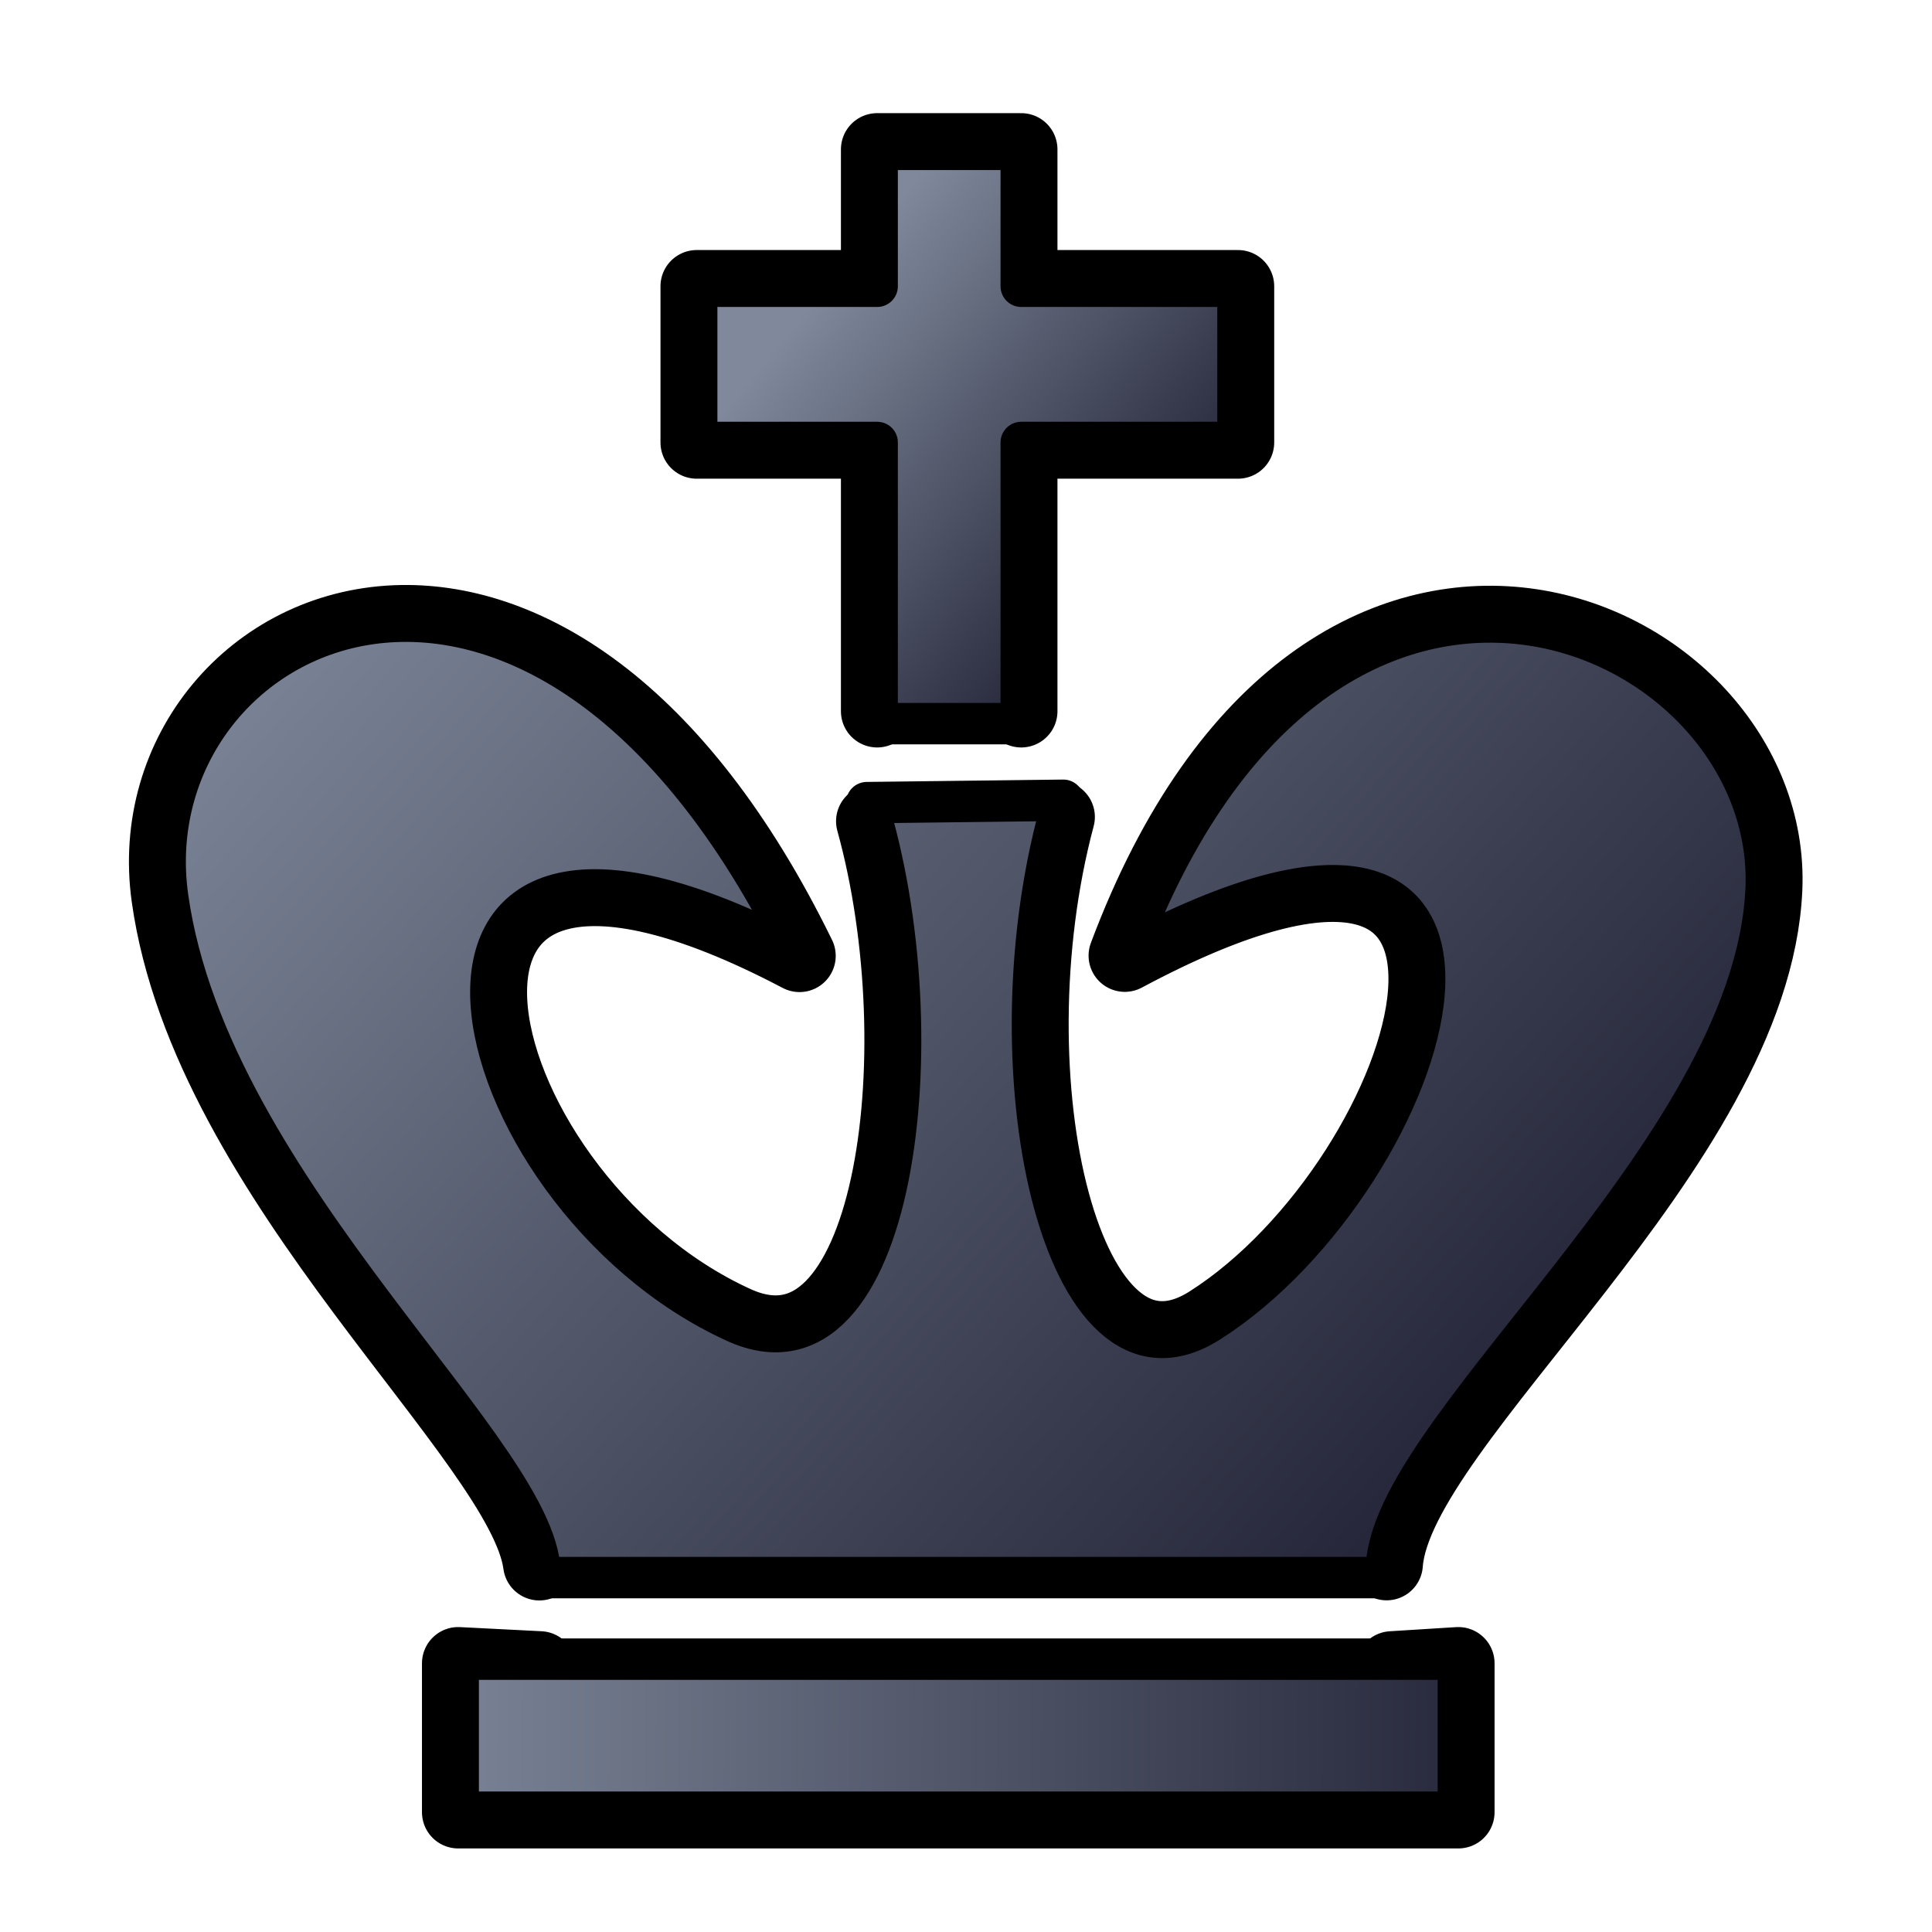
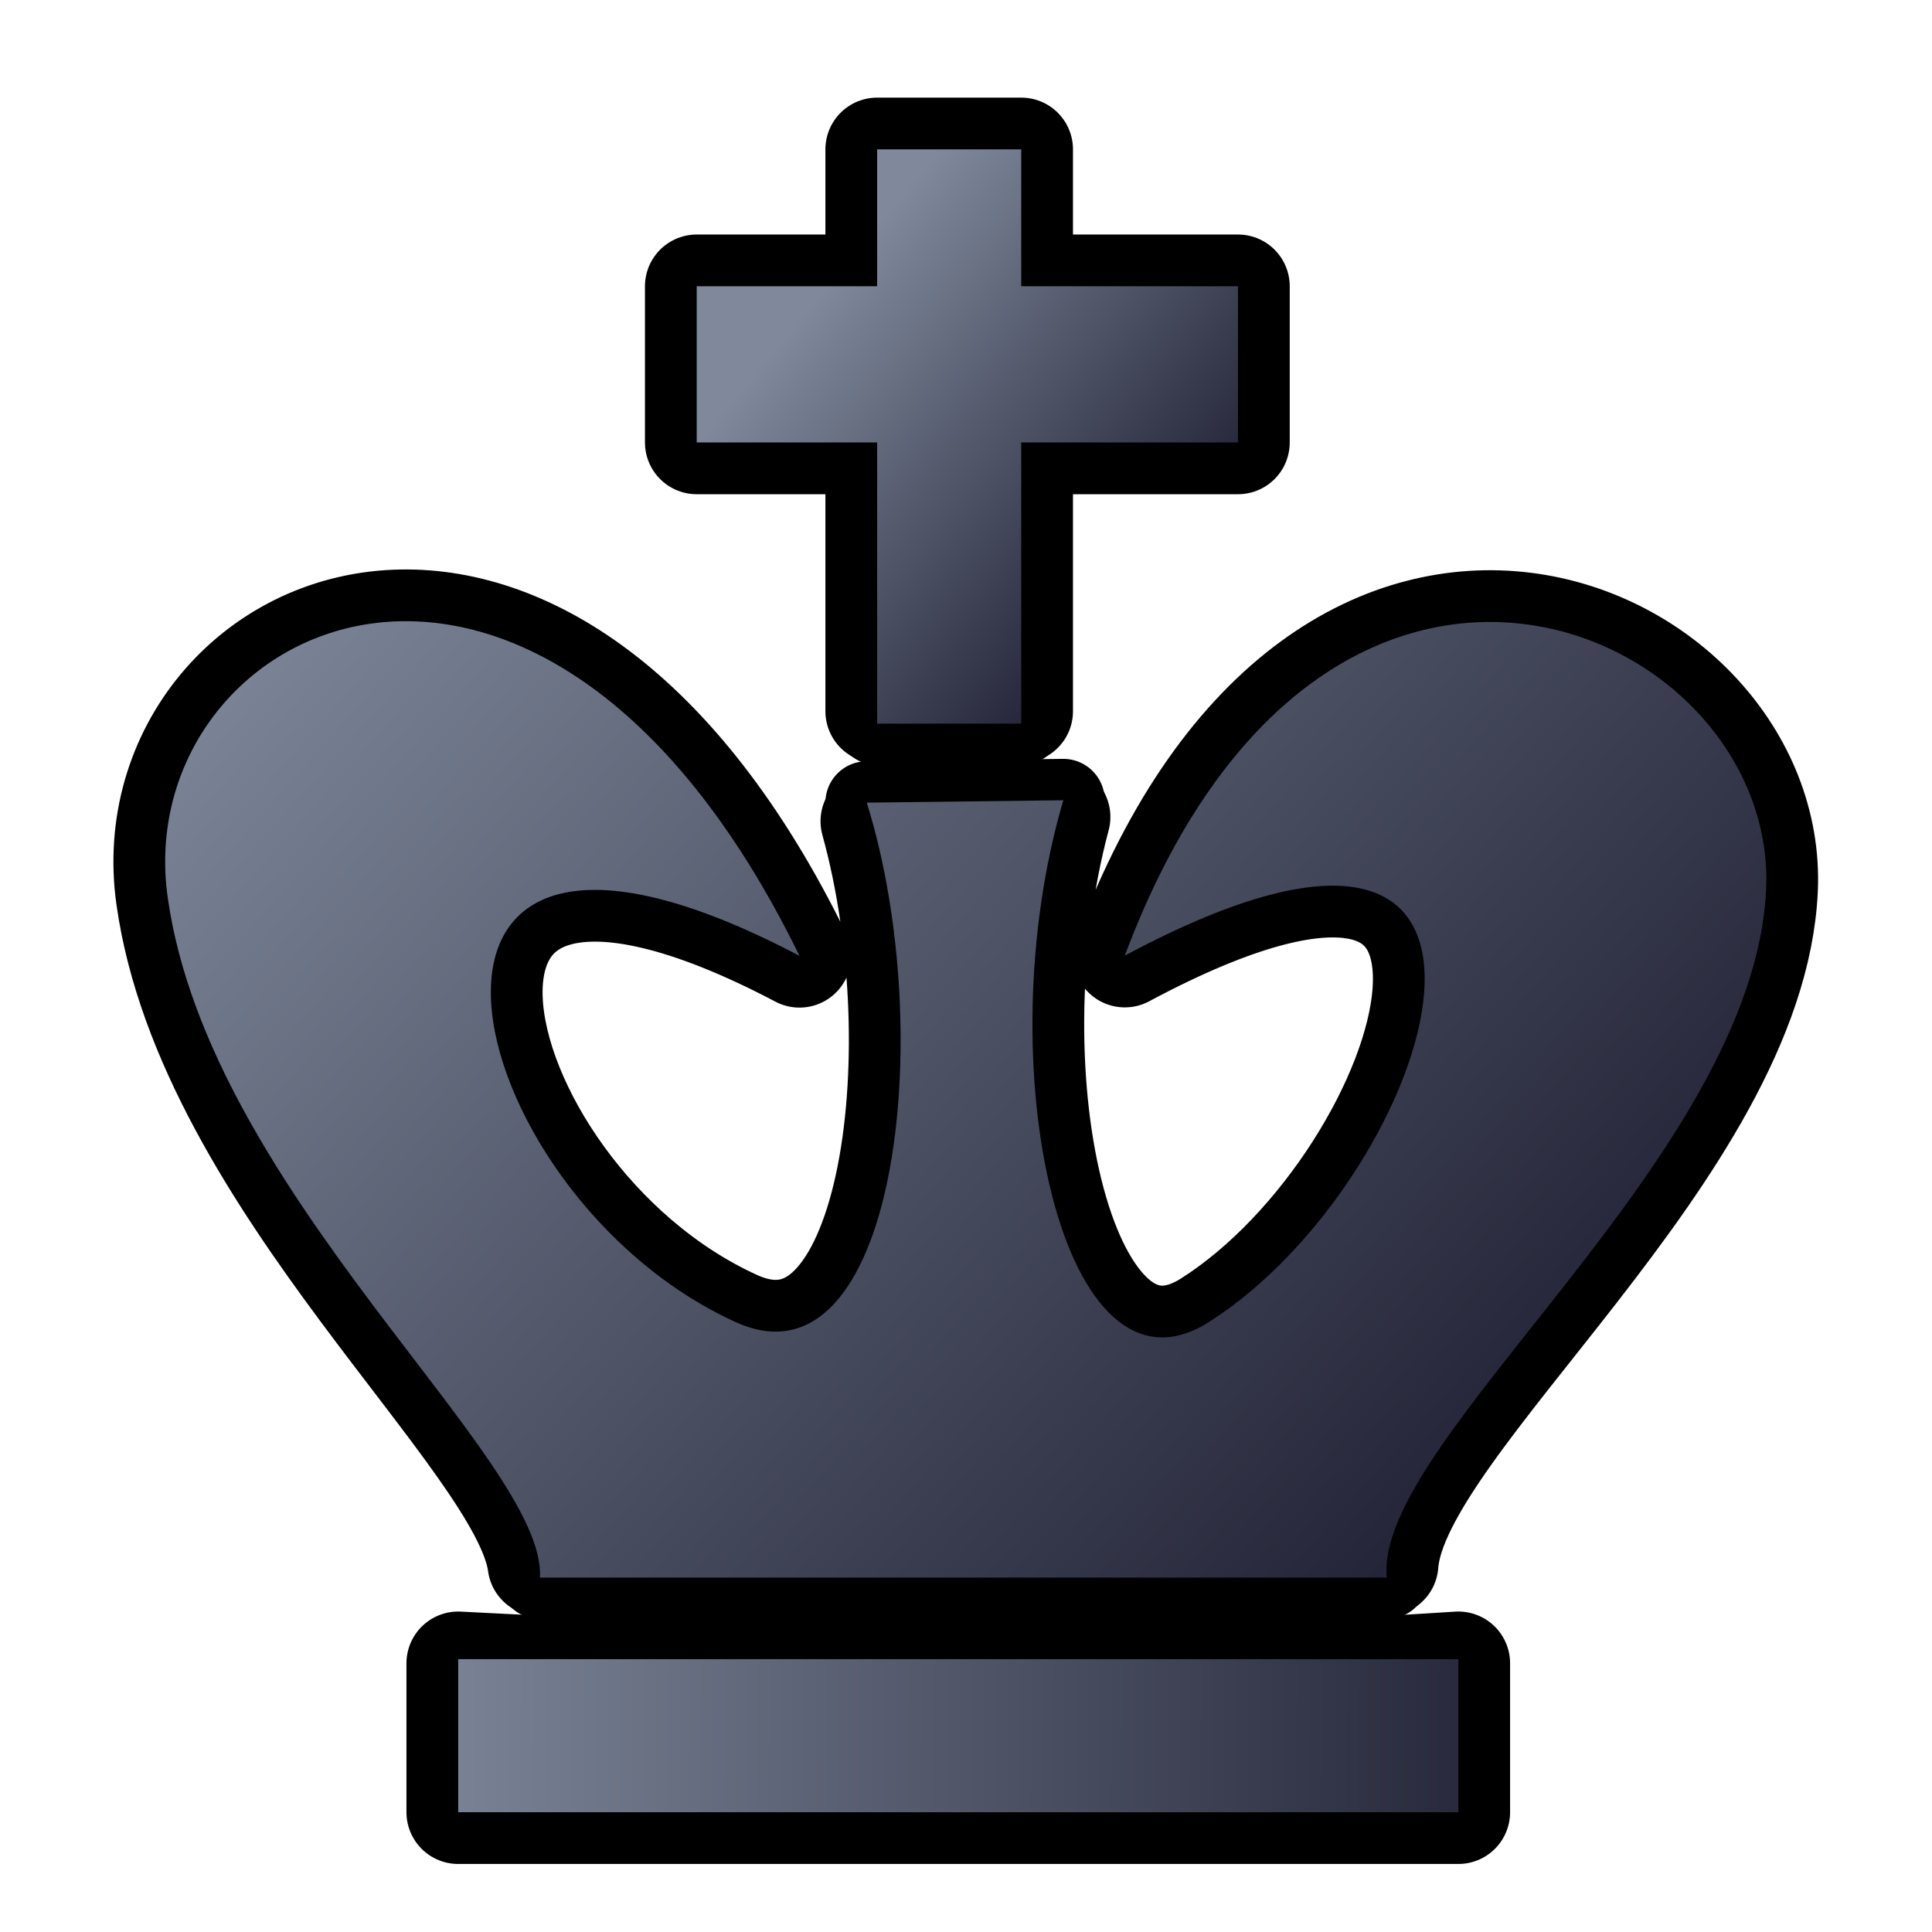
<svg xmlns="http://www.w3.org/2000/svg" xmlns:xlink="http://www.w3.org/1999/xlink" id="king" width="700pt" height="700pt" version="1.0" viewBox="0 0 933.333 933.333">
-   <style id="style-base">.base{fill-opacity:1;fill-rule:evenodd;stroke-miterlimit:4;stroke-dasharray:none;stroke-linecap:round;stroke-linejoin:round;stroke-opacity:1}.stroke-medium{stroke-width:20}.stroke-color{stroke:#000}</style>
+   <style id="style-base">.base{fill-opacity:1;fill-rule:evenodd;stroke-miterlimit:4;stroke-dasharray:none;stroke-linecap:round;stroke-linejoin:round;stroke-opacity:1;paint-order:stroke fill}.stroke-medium{stroke-width:40}.stroke-color{stroke:#000}</style>
  <defs id="defs36222">
    <linearGradient id="fillGradient">
      <stop id="stop0" offset="0" style="stop-color:#7f899b;stop-opacity:1" />
      <stop id="stop1" offset="1" style="stop-color:#1c1c2f;stop-opacity:1" />
    </linearGradient>
    <linearGradient xlink:href="#fillGradient" id="base-gradient" x1="163.113" x2="702.697" y1="776.638" y2="778.811" gradientTransform="translate(1.366 -39.6) scale(1.10917)" gradientUnits="userSpaceOnUse" />
    <linearGradient xlink:href="#fillGradient" id="main-gradient" x1="150.079" x2="694.007" y1="255.254" y2="740.063" gradientTransform="translate(-23.256 -49.86) scale(1.10917)" gradientUnits="userSpaceOnUse" />
    <linearGradient xlink:href="#fillGradient" id="cross-gradient" x1="375.068" x2="535.576" y1="176.416" y2="308.934" gradientTransform="translate(-23.256 -49.86) scale(1.10917)" gradientUnits="userSpaceOnUse" />
  </defs>
-   <path id="boundary" d="M493.348 343.592v-129.84H598.06v-75.459H493.348V72.16h-69.602v66.133h-87.174v75.459h87.174v129.84m-2.358 53.141c31.212 112.7 9 276.095-66 241.96-137.19-62.44-188.192-292.18 30.844-176.93-59.33-121.286-134.17-163.98-195.037-161.568-68.981 2.735-120.017 63.407-110.19 133.268 19.373 137.709 171.584 262.12 179.55 322.2m409.326-.058c4.987-68.476 177.617-200.398 183.316-326.025 5.65-126.94-213.43-225.252-309.818 32.078 221.543-118.496 150.548 107.25 40.601 177.035-69.352 44.02-106.305-117.674-72.556-244.036m-250.62 410.864-39.452-2v71.946h483.16V803.52l-32.12 2" class="base stroke-color" style="fill:none;stroke-width:35" />
+   <path id="boundary" d="M493.348 343.592v-129.84H598.06v-75.459H493.348V72.16h-69.602v66.133h-87.174v75.459h87.174v129.84m-2.358 53.141c31.212 112.7 9 276.095-66 241.96-137.19-62.44-188.192-292.18 30.844-176.93-59.33-121.286-134.17-163.98-195.037-161.568-68.981 2.735-120.017 63.407-110.19 133.268 19.373 137.709 171.584 262.12 179.55 322.2m409.326-.058c4.987-68.476 177.617-200.398 183.316-326.025 5.65-126.94-213.43-225.252-309.818 32.078 221.543-118.496 150.548 107.25 40.601 177.035-69.352 44.02-106.305-117.674-72.556-244.036m-250.62 410.864-39.452-2v71.946h483.16V803.52l-32.12 2" class="base stroke-color" style="fill:none;stroke-width:50" />
  <path id="cross" d="M423.747 72.16v66.134h-87.174v75.458h87.174v135.84h69.6v-135.84H598.06v-75.458H493.348V72.159Z" class="base stroke-color stroke-medium" style="fill:url(#cross-gradient)" />
  <path id="main" d="M543.378 461.659c221.544-118.496 150.55 107.25 40.603 177.035-70.836 44.961-107.872-124.686-70.293-252.094l-94.939 1.144c35.009 112.745 13.658 286.004-63.361 250.95-137.192-62.44-188.193-292.18 30.844-176.93C259.659 203.019 62.507 301.959 81.007 433.462c20.095 142.853 183.137 271.395 179.824 328.662h409.111c-6.554-66.35 177.37-202.804 183.256-332.544 5.65-126.94-213.432-225.252-309.82 32.079Z" class="base stroke-color stroke-medium" style="fill:url(#main-gradient)" />
  <path id="base" d="M221.352 801.521h483.16v73.945h-483.16z" class="base stroke-color stroke-medium" style="fill:url(#base-gradient)" />
</svg>
